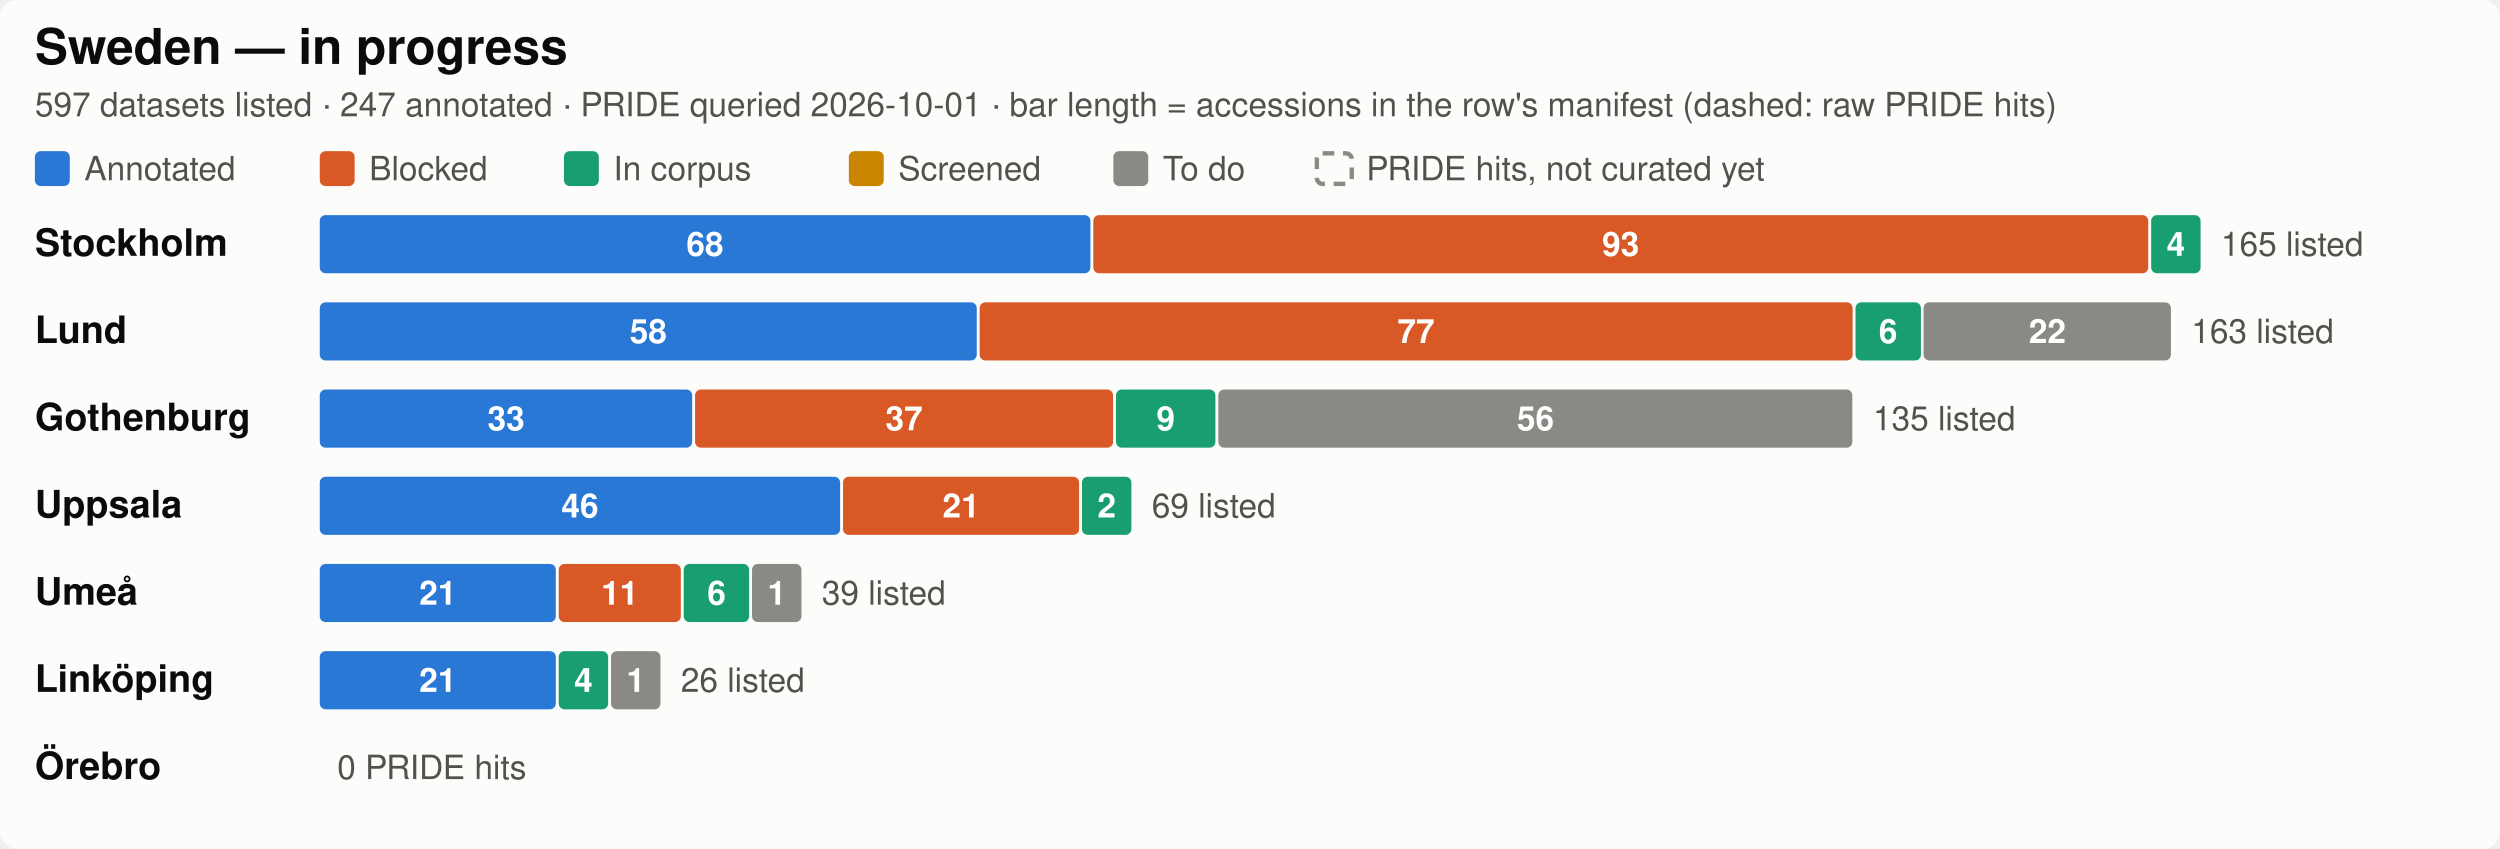
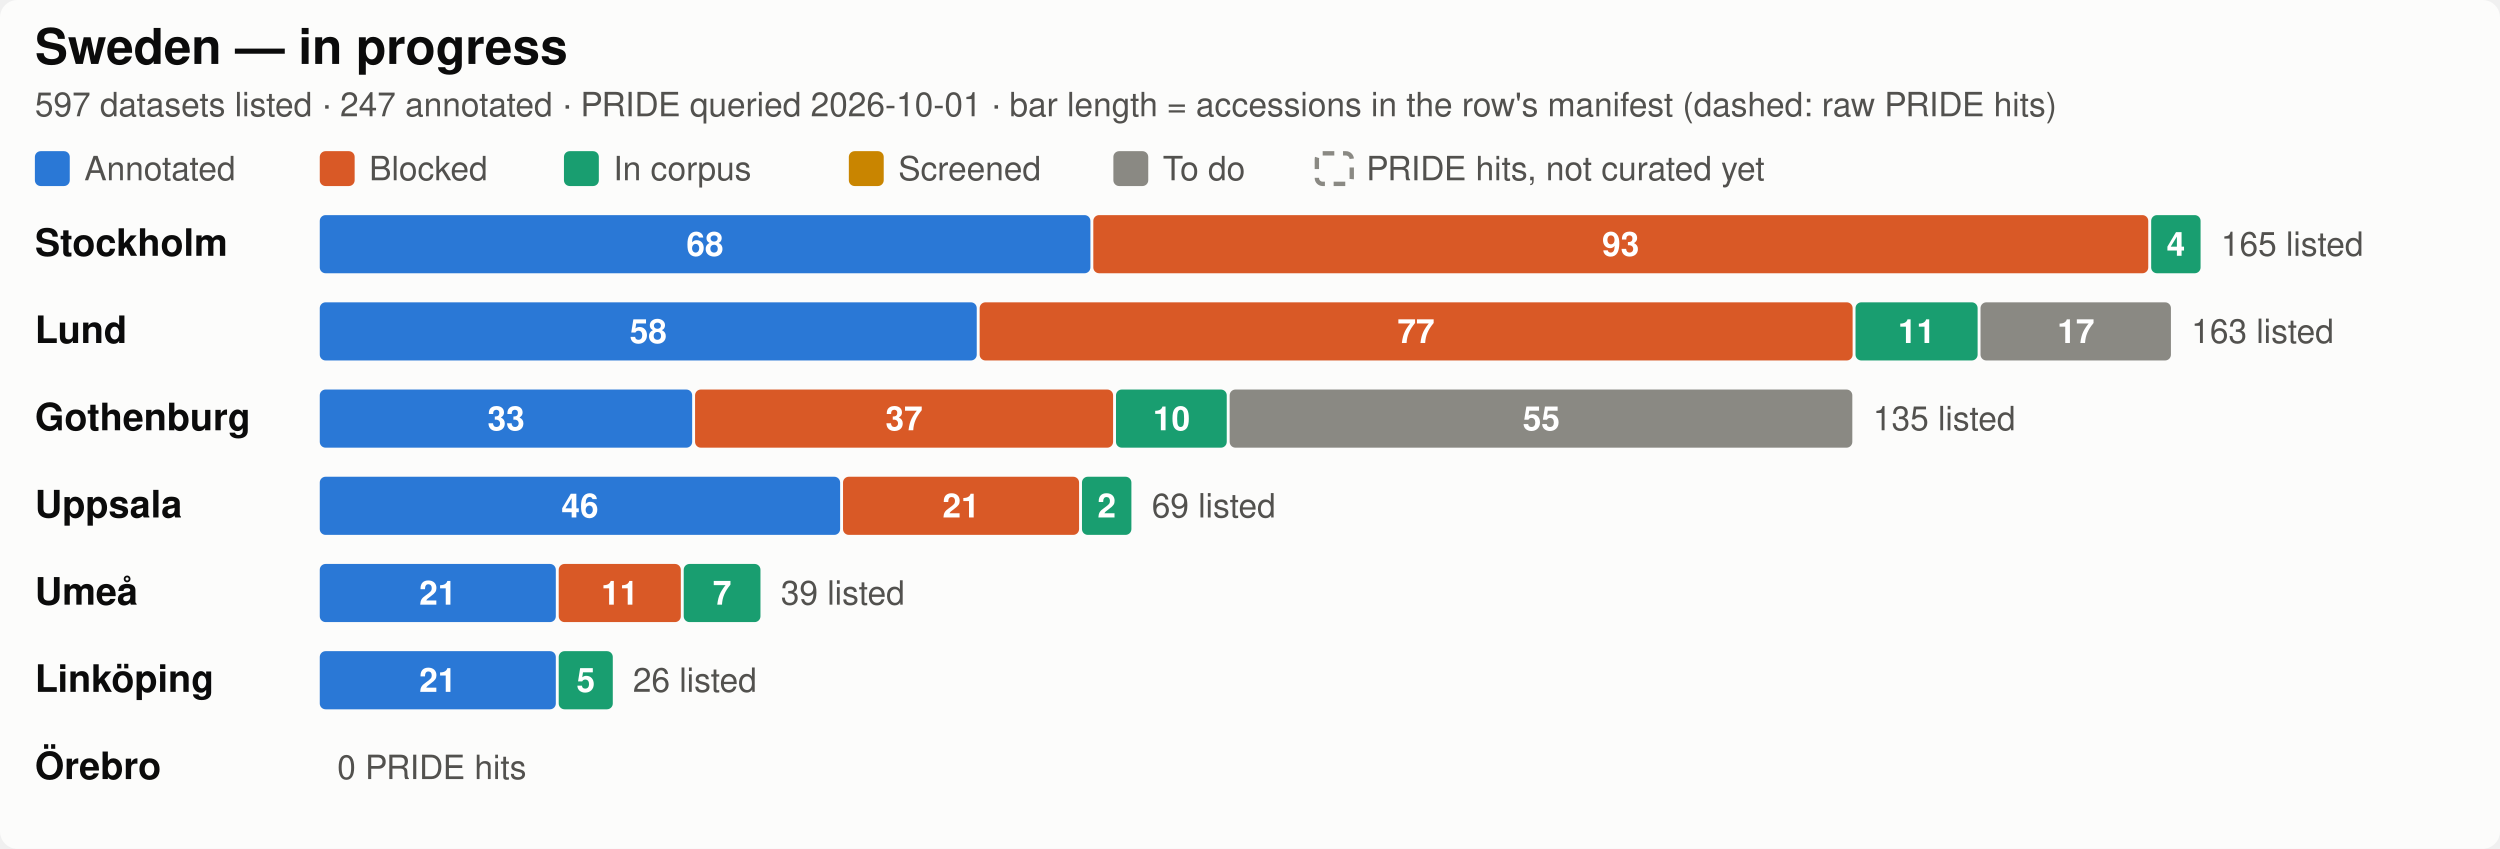
<svg xmlns="http://www.w3.org/2000/svg" width="860" height="292" viewBox="0 0 860 292" role="img" aria-label="Sweden SDRF progress by city">
  <style>
  .bg { fill: #fcfcfb; }
  .title { fill: #0b0b0b; font-size: 17px; font-weight: 600; }
  .city { fill: #0b0b0b; font-size: 13px; font-weight: 600; }
  .sub, .legend, .total { fill: #52514e; font-size: 11.5px; }
  .seg { font-size: 11.5px; font-weight: 600; fill: #ffffff; font-variant-numeric: tabular-nums; }
  .uncurated { fill: none; stroke: #8a8983; stroke-width: 1.5; stroke-dasharray: 4 3; }
  text { font-family: -apple-system, "Segoe UI", Helvetica, Arial, sans-serif; }
  .c-annotated { fill: #2a78d6; }
  .c-blocked { fill: #d95926; }
  .c-in_corpus { fill: #199e70; }
  .c-screened { fill: #c98500; }
  .c-todo { fill: #8a8983; }

  @media (prefers-color-scheme: dark) {
    .bg { fill: #1a1a19; }
    .title, .city { fill: #ffffff; }
    .sub, .legend, .total { fill: #c3c2b7; }
    .uncurated { stroke: #8f8e86; }
    .c-annotated { fill: #3987e5; }
    .c-blocked { fill: #d95926; }
    .c-in_corpus { fill: #199e70; }
    .c-screened { fill: #c98500; }
    .c-todo { fill: #6b6a65; }
  }
</style>
  <rect class="bg" width="860" height="292" rx="6" />
  <text class="title" x="12" y="22">Sweden — in progress</text>
  <text class="sub" x="12" y="40">597 datasets listed · 247 annotated · PRIDE queried 2026-10-01 · bar length = accessions in the row's manifest (dashed: raw PRIDE hits)</text>
  <rect class="c-annotated" fill="#2a78d6" x="12" y="52" width="12" height="12" rx="2" />
  <text class="legend" x="29" y="62">Annotated</text>
  <rect class="c-blocked" fill="#d95926" x="110" y="52" width="12" height="12" rx="2" />
  <text class="legend" x="127" y="62">Blocked</text>
  <rect class="c-in_corpus" fill="#199e70" x="194" y="52" width="12" height="12" rx="2" />
  <text class="legend" x="211" y="62">In corpus</text>
  <rect class="c-screened" fill="#c98500" x="292" y="52" width="12" height="12" rx="2" />
  <text class="legend" x="309" y="62">Screened</text>
  <rect class="c-todo" fill="#8a8983" x="383" y="52" width="12" height="12" rx="2" />
  <text class="legend" x="400" y="62">To do</text>
  <rect class="uncurated" fill="none" stroke="#8a8983" x="453" y="52.75" width="12" height="10.5" rx="2" />
  <text class="legend" x="470" y="62">PRIDE hits, not curated yet</text>
  <text class="city" x="12" y="88.0">Stockholm</text>
  <rect class="c-annotated" fill="#2a78d6" x="110.0" y="74" width="265.1" height="20" rx="2" />
  <text class="seg" x="242.5" y="88.0" text-anchor="middle">68</text>
  <rect class="c-blocked" fill="#d95926" x="376.1" y="74" width="362.9" height="20" rx="2" />
  <text class="seg" x="557.5" y="88.0" text-anchor="middle">93</text>
  <rect class="c-in_corpus" fill="#199e70" x="740.0" y="74" width="17.0" height="20" rx="2" />
  <text class="seg" x="748.5" y="88.0" text-anchor="middle">4</text>
  <text class="total" x="764.0" y="88.0">165 listed</text>
  <text class="city" x="12" y="118.0">Lund</text>
  <rect class="c-annotated" fill="#2a78d6" x="110.0" y="104" width="226.0" height="20" rx="2" />
  <text class="seg" x="223.0" y="118.0" text-anchor="middle">58</text>
  <rect class="c-blocked" fill="#d95926" x="337.0" y="104" width="300.3" height="20" rx="2" />
  <text class="seg" x="487.1" y="118.0" text-anchor="middle">77</text>
-   <rect class="c-in_corpus" fill="#199e70" x="638.3" y="104" width="22.5" height="20" rx="2" />
-   <text class="seg" x="649.5" y="118.0" text-anchor="middle">6</text>
-   <rect class="c-todo" fill="#8a8983" x="661.7" y="104" width="85.1" height="20" rx="2" />
-   <text class="seg" x="704.3" y="118.0" text-anchor="middle">22</text>
+   <rect class="c-in_corpus" fill="#199e70" x="638.3" y="104" width="42.0" height="20" rx="2" />
+   <text class="seg" x="659.3" y="118.0" text-anchor="middle">11</text>
+   <rect class="c-todo" fill="#8a8983" x="681.3" y="104" width="65.5" height="20" rx="2" />
+   <text class="seg" x="714.1" y="118.0" text-anchor="middle">17</text>
  <text class="total" x="753.8" y="118.0">163 listed</text>
  <text class="city" x="12" y="148.0">Gothenburg</text>
  <rect class="c-annotated" fill="#2a78d6" x="110.0" y="134" width="128.1" height="20" rx="2" />
  <text class="seg" x="174.1" y="148.0" text-anchor="middle">33</text>
  <rect class="c-blocked" fill="#d95926" x="239.1" y="134" width="143.8" height="20" rx="2" />
  <text class="seg" x="311.0" y="148.0" text-anchor="middle">37</text>
-   <rect class="c-in_corpus" fill="#199e70" x="383.9" y="134" width="34.2" height="20" rx="2" />
-   <text class="seg" x="401.0" y="148.0" text-anchor="middle">9</text>
-   <rect class="c-todo" fill="#8a8983" x="419.1" y="134" width="218.1" height="20" rx="2" />
-   <text class="seg" x="528.2" y="148.0" text-anchor="middle">56</text>
+   <rect class="c-in_corpus" fill="#199e70" x="383.9" y="134" width="38.1" height="20" rx="2" />
+   <text class="seg" x="403.0" y="148.0" text-anchor="middle">10</text>
+   <rect class="c-todo" fill="#8a8983" x="423.0" y="134" width="214.2" height="20" rx="2" />
+   <text class="seg" x="530.2" y="148.0" text-anchor="middle">55</text>
  <text class="total" x="644.3" y="148.0">135 listed</text>
  <text class="city" x="12" y="178.0">Uppsala</text>
  <rect class="c-annotated" fill="#2a78d6" x="110.0" y="164" width="179.0" height="20" rx="2" />
  <text class="seg" x="199.5" y="178.0" text-anchor="middle">46</text>
  <rect class="c-blocked" fill="#d95926" x="290.0" y="164" width="81.2" height="20" rx="2" />
  <text class="seg" x="330.6" y="178.0" text-anchor="middle">21</text>
  <rect class="c-in_corpus" fill="#199e70" x="372.2" y="164" width="17.0" height="20" rx="2" />
  <text class="seg" x="380.7" y="178.0" text-anchor="middle">2</text>
  <text class="total" x="396.2" y="178.0">69 listed</text>
  <text class="city" x="12" y="208.0">Umeå</text>
  <rect class="c-annotated" fill="#2a78d6" x="110.0" y="194" width="81.2" height="20" rx="2" />
  <text class="seg" x="150.6" y="208.0" text-anchor="middle">21</text>
  <rect class="c-blocked" fill="#d95926" x="192.2" y="194" width="42.0" height="20" rx="2" />
  <text class="seg" x="213.2" y="208.0" text-anchor="middle">11</text>
-   <rect class="c-in_corpus" fill="#199e70" x="235.2" y="194" width="22.5" height="20" rx="2" />
-   <text class="seg" x="246.5" y="208.0" text-anchor="middle">6</text>
-   <rect class="c-todo" fill="#8a8983" x="258.7" y="194" width="17.0" height="20" rx="2" />
-   <text class="seg" x="267.2" y="208.0" text-anchor="middle">1</text>
-   <text class="total" x="282.7" y="208.0">39 listed</text>
+   <rect class="c-in_corpus" fill="#199e70" x="235.2" y="194" width="26.4" height="20" rx="2" />
+   <text class="seg" x="248.4" y="208.0" text-anchor="middle">7</text>
+   <text class="total" x="268.6" y="208.0">39 listed</text>
  <text class="city" x="12" y="238.0">Linköping</text>
  <rect class="c-annotated" fill="#2a78d6" x="110.0" y="224" width="81.2" height="20" rx="2" />
  <text class="seg" x="150.6" y="238.0" text-anchor="middle">21</text>
-   <rect class="c-in_corpus" fill="#199e70" x="192.2" y="224" width="17.0" height="20" rx="2" />
-   <text class="seg" x="200.7" y="238.0" text-anchor="middle">4</text>
-   <rect class="c-todo" fill="#8a8983" x="210.2" y="224" width="17.0" height="20" rx="2" />
-   <text class="seg" x="218.7" y="238.0" text-anchor="middle">1</text>
-   <text class="total" x="234.2" y="238.0">26 listed</text>
+   <rect class="c-in_corpus" fill="#199e70" x="192.2" y="224" width="18.6" height="20" rx="2" />
+   <text class="seg" x="201.5" y="238.0" text-anchor="middle">5</text>
+   <text class="total" x="217.7" y="238.0">26 listed</text>
  <text class="city" x="12" y="268.0">Örebro</text>
  <text class="total" x="116.0" y="268.0">0 PRIDE hits</text>
</svg>
